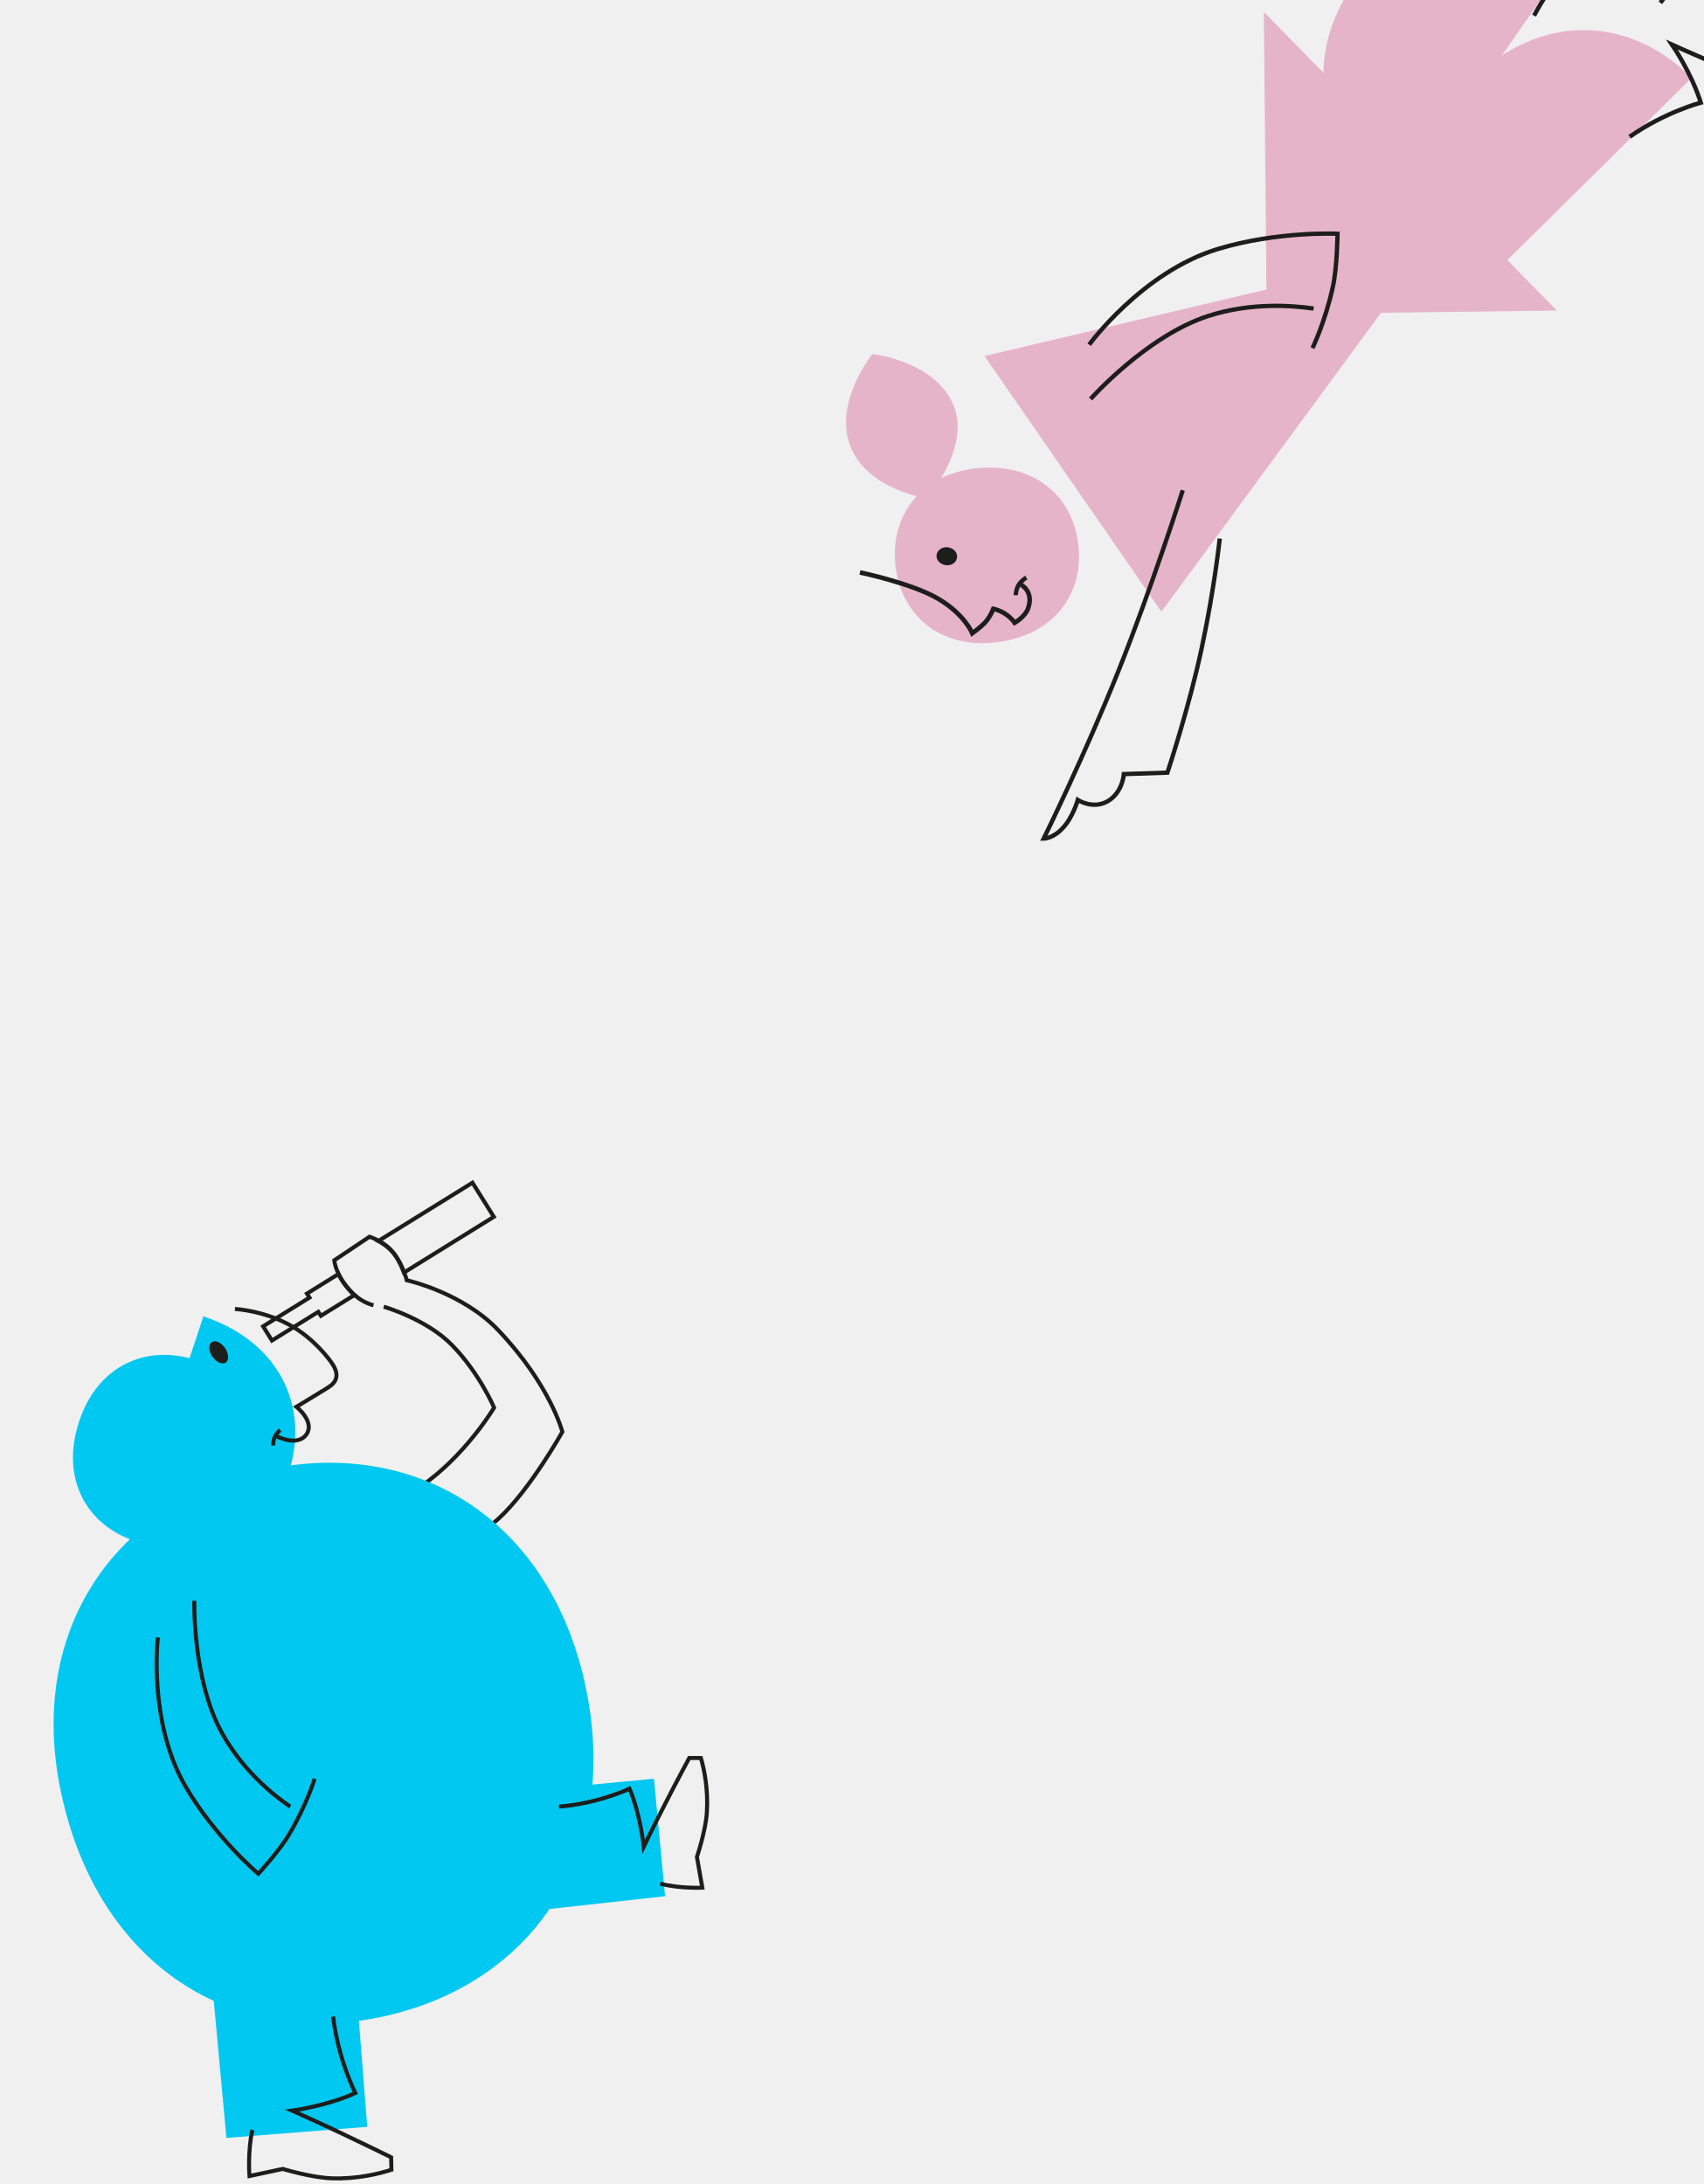
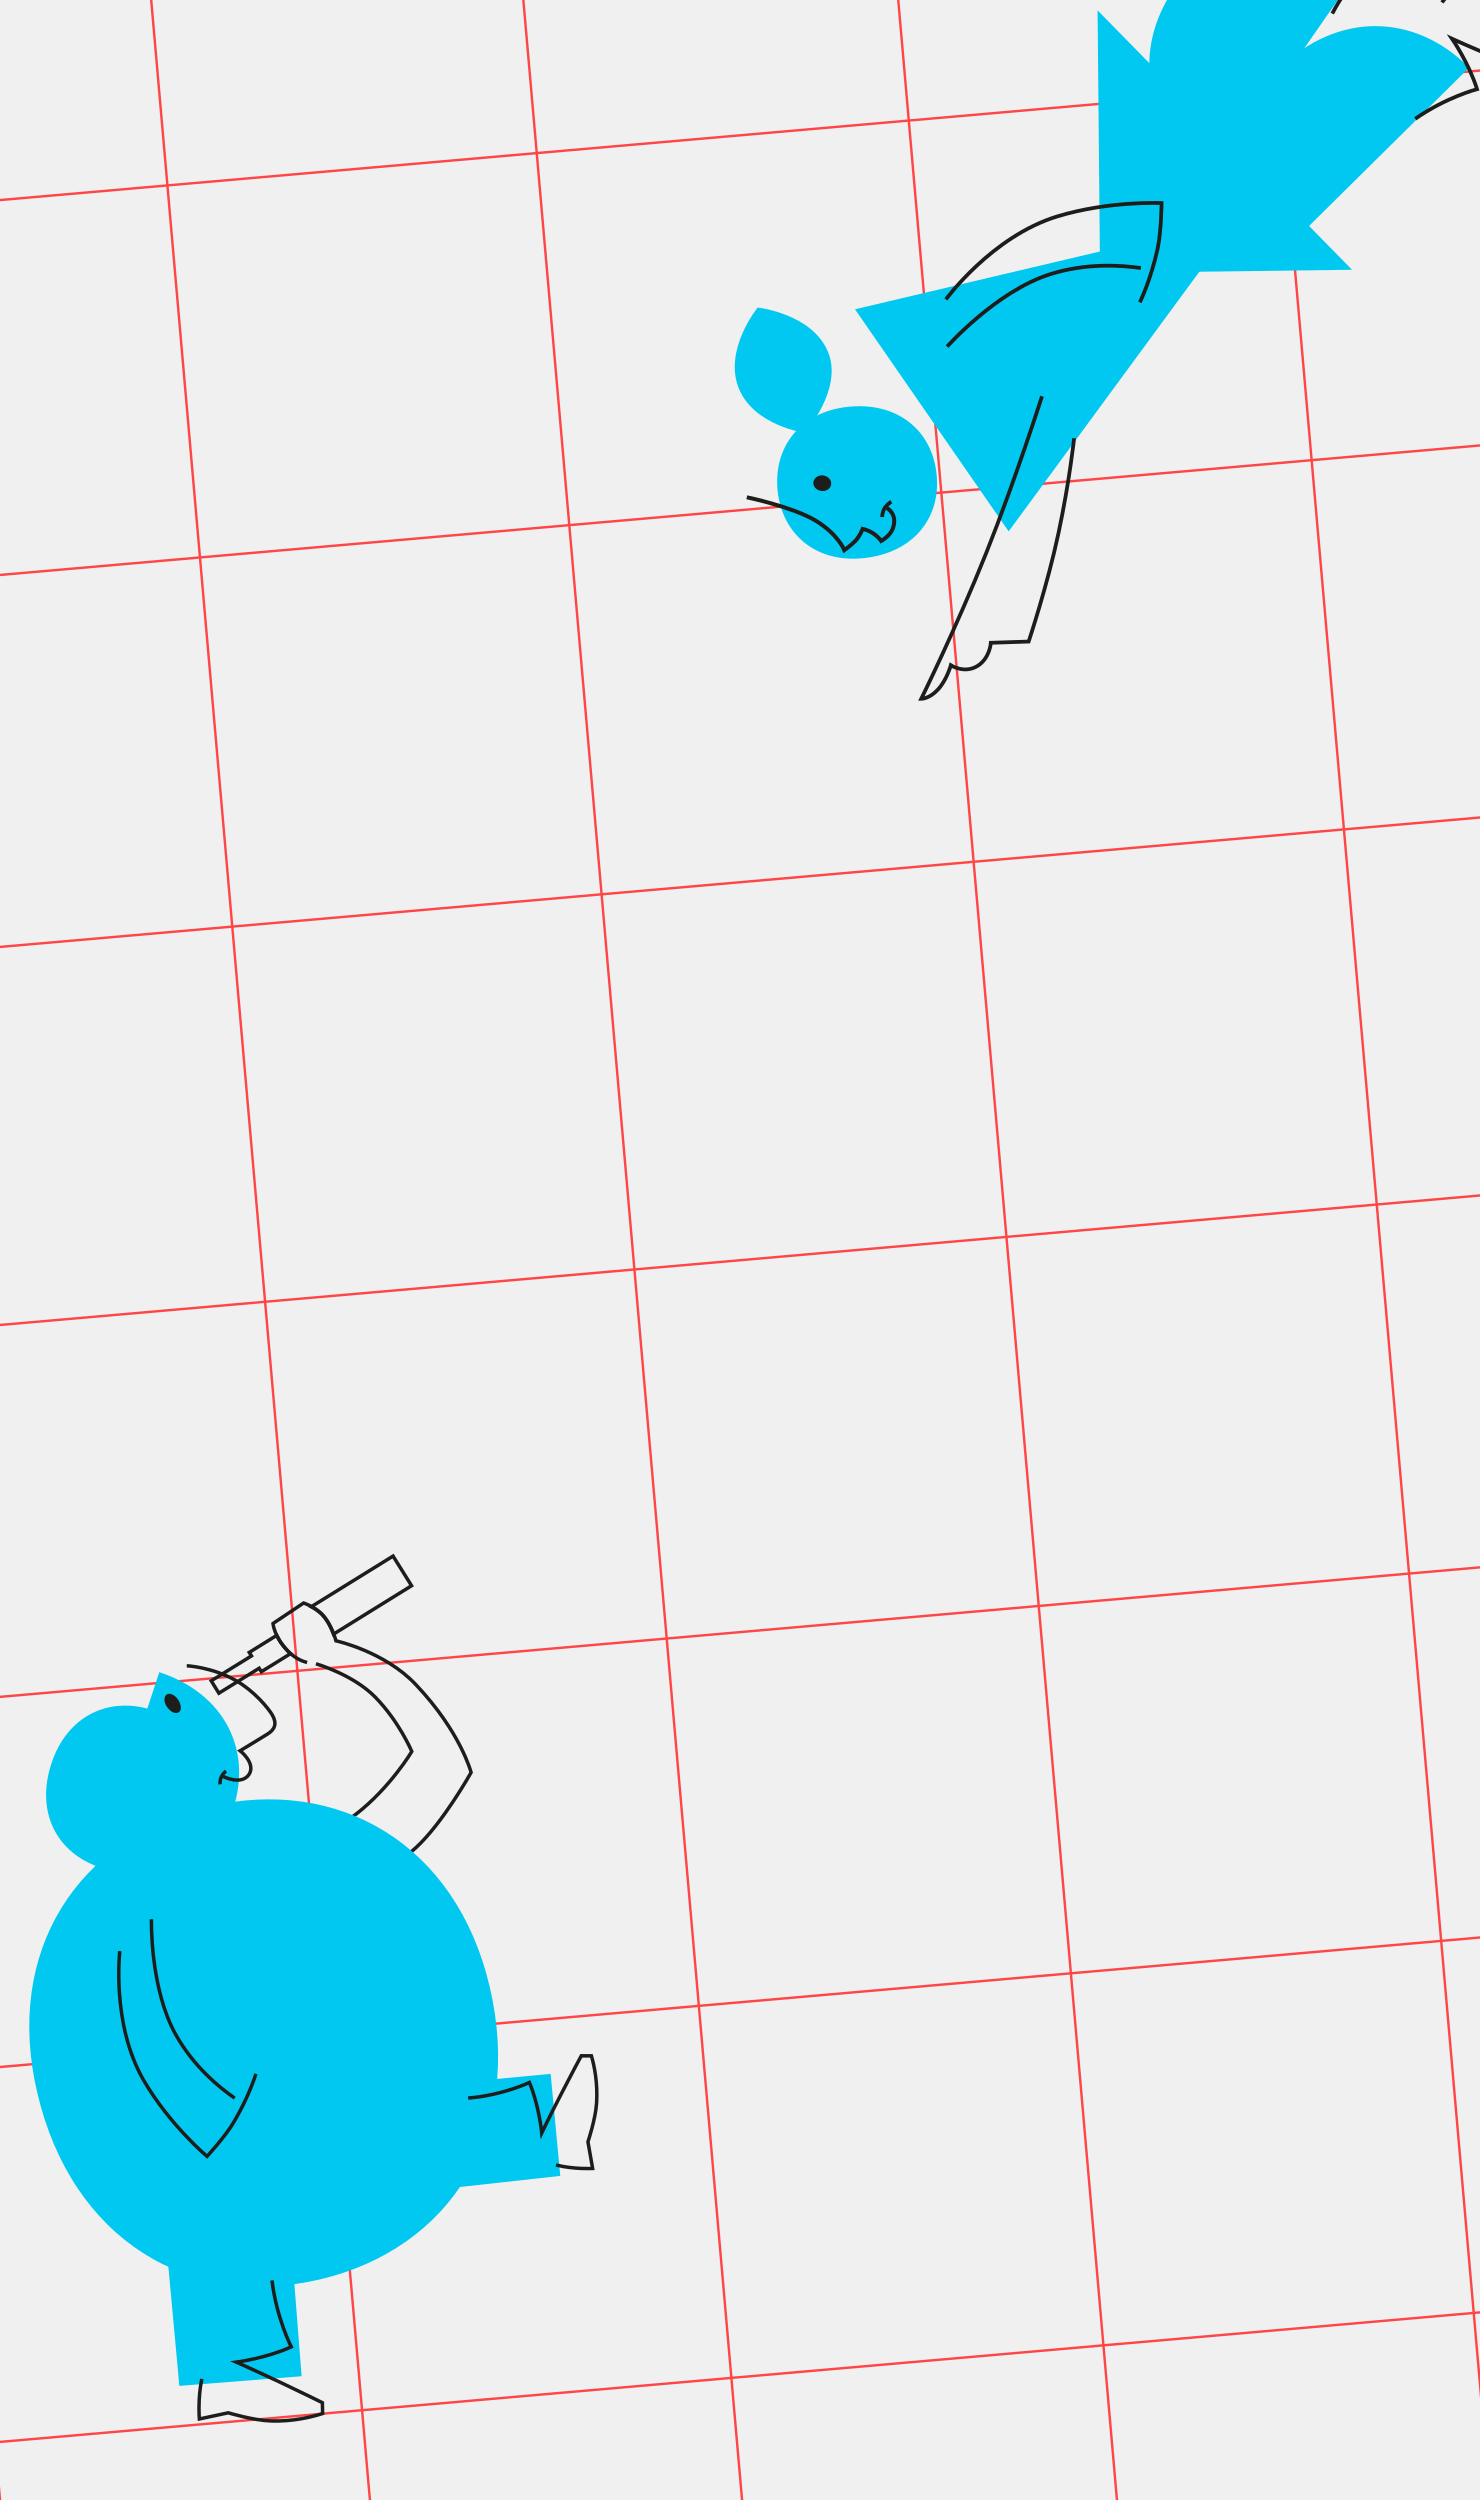
- <svg xmlns="http://www.w3.org/2000/svg" version="1.1" x="0px" y="0px" viewBox="0 0 599 768" style="enable-background:new 0 0 599 768;" xml:space="preserve">
+ <svg xmlns="http://www.w3.org/2000/svg" version="1.1" x="0px" y="0px" viewBox="0 0 599 1012" style="enable-background:new 0 0 599 1012;" xml:space="preserve">
  <style type="text/css">
- 	.st0{fill:#E6B4C8;}
- 	.st1{fill:#FFF56E;}
- 	.st2{fill:none;stroke:#1D1D1B;stroke-width:1.6;}
- 	.st3{fill:none;stroke:#1D1D1B;stroke-width:1.692;}
- 	.st4{fill:#1D1D1B;}
- 	.st5{fill:#FFFFFF;fill-opacity:0;}
- 	.st6{fill:#00C8F0;}
- 	.st7{display:none;opacity:0.35;fill:none;stroke:#1D1D1B;stroke-width:1.413;}
- 	.st8{fill:none;stroke:#1D1D1B;stroke-width:1.413;}
- 	.st9{fill:none;stroke:#1D1D1B;stroke-width:1.525;}
- 	.st10{fill:none;stroke:#1D1D1B;stroke-width:1.613;}
- 	.st11{fill:none;stroke:#1D1D1B;stroke-width:1.495;}
- 	.st12{display:none;}
- 	.st13{display:inline;fill:none;stroke:#1D1D1B;stroke-width:1.413;}
- 	.st14{display:inline;fill:#FFFFFF;fill-opacity:0;}
+ 	.st0{fill:none;stroke:#FF4646;stroke-width:0.985;stroke-miterlimit:10;}
+ 	.st1{fill:#E6B4C8;}
+ 	.st2{fill:#FFF56E;}
+ 	.st3{fill:none;stroke:#1D1D1B;stroke-width:1.6;}
+ 	.st4{fill:none;stroke:#1D1D1B;stroke-width:1.692;}
+ 	.st5{fill:#1D1D1B;}
+ 	.st6{fill:#FFFFFF;fill-opacity:0;}
+ 	.st7{fill:#00C8F0;}
+ 	.st8{display:none;opacity:0.35;fill:none;stroke:#1D1D1B;stroke-width:1.413;}
+ 	.st9{fill:none;stroke:#1D1D1B;stroke-width:1.413;}
+ 	.st10{fill:none;stroke:#1D1D1B;stroke-width:1.525;}
+ 	.st11{fill:none;stroke:#1D1D1B;stroke-width:1.613;}
+ 	.st12{fill:none;stroke:#1D1D1B;stroke-width:1.155;}
+ 	.st13{fill:none;stroke:#1D1D1B;stroke-width:1.222;}
+ 	.st14{display:none;}
+ 	.st15{display:inline;fill:none;stroke:#1D1D1B;stroke-width:1.413;}
+ 	.st16{display:inline;fill:#FFFFFF;fill-opacity:0;}
+ 	.st17{display:none;opacity:0.35;fill:none;stroke:#1D1D1B;stroke-width:1.155;}
</style>
+   <g id="background">
+ </g>
+   <g id="background_copy">
+     <path class="st0" d="M-664.6-10.7L1365-188.2 M1351.9-337.7L-677.7-160.1 M1338.7-488.3L-690.8-310.8 M1404.3,260.5L-625.3,438    M-638.4,288.6L1391.2,111 M-651.6,138L1378-39.6 M-599,739.3l2029.6-177.6 M-612,589.9l2029.6-177.6 M-572.8,1038.6l2029.6-177.6    M-586,888l2029.6-177.6 M3.8-656.1l171.5,1960.2 M153.3-669.2L324.8,1291 M303.9-682.4l171.5,1960.2 M-444.9-616.8l171.5,1960.2    M-123.9,1330.3L-295.4-629.9 M-592.9-599.8l171.5,1960.2 M-144.8-643.1L26.7,1317.1 M753-721.6l171.5,1960.2 M902.5-734.7   L1074,1225.5 M1053.1-747.9l171.5,1960.2 M1206.1-760.9l171.5,1960.2 M453.8-695.5l171.5,1960.2 M604.4-708.6l171.5,1960.2" />
+   </g>
  <g id="Layer_1">
</g>
-   <g id="vertical_person_rechts">
+   <g id="vertical_person_unten">
    <g>
-       <path class="st7" d="M137.1,550.3c0,0,11.6-8.8,24.9-21.4c13.3-12.5,26.4-28.1,26.4-28.1l-6.4-11.2c0,0,4.5-3.1,4.3-8.2    c-0.1-5.2-5-7.4-5-7.4s3.6-3.9,4.8-8.2c1.2-4.1-0.3-6.4-0.3-6.4s-14.7,23.2-31,44.8c-16.2,21.6-35.8,44.1-35.8,44.1" />
-       <path class="st8" d="M131.3,459c-2.2-0.6-5.2-1.9-8-4.9c-5.3-5.5-5.8-10.9-5.8-10.9l12.4-8.3c0,0,4.4,1.4,7.3,4.4    c4.1,4.1,5.8,10.9,5.8,10.9s19.7,4.3,32.3,17.7c18.2,19.2,22.4,35.6,22.4,35.6s-11.4,20.4-22.3,30.4c-10.9,10-31.5,22.4-31.5,22.4    " />
+       <path class="st8" d="M130.1,764.3c0,0,11.6-8.8,24.9-21.4c13.3-12.5,26.4-28.1,26.4-28.1l-6.4-11.2c0,0,4.5-3.1,4.3-8.2    c-0.1-5.2-5-7.4-5-7.4s3.6-3.9,4.8-8.2c1.2-4.1-0.3-6.4-0.3-6.4s-14.7,23.2-31,44.8c-16.2,21.6-35.8,44.1-35.8,44.1" />
+       <path class="st9" d="M124.3,673c-2.2-0.6-5.2-1.9-8-4.9c-5.3-5.5-5.8-10.9-5.8-10.9l12.4-8.3c0,0,4.4,1.4,7.3,4.4    c4.1,4.1,5.8,10.9,5.8,10.9s19.7,4.3,32.3,17.7c18.2,19.2,22.4,35.6,22.4,35.6s-11.4,20.4-22.3,30.4c-10.9,10-31.5,22.4-31.5,22.4    " />
      <g>
-         <path class="st8" d="M137.1,439.3c2.5,2.4,4,5.8,4.9,8.2l31.6-19.6l-7.5-12L133,436.4C134.3,437.1,135.8,438.1,137.1,439.3z" />
-         <path class="st8" d="M123.3,454.1c-2.1-2.2-3.4-4.3-4.3-6.1l-11.1,6.9l0.9,1.4l-16.3,10.1l3.1,5l16.3-10.1l0.9,1.4l11.8-7.3     C124.1,455,123.7,454.6,123.3,454.1z" />
+         <path class="st9" d="M130.1,653.3c2.5,2.4,4,5.8,4.9,8.2l31.6-19.6l-7.5-12L126,650.4C127.3,651.1,128.8,652.1,130.1,653.3z" />
+         <path class="st9" d="M116.3,668.1c-2.1-2.2-3.4-4.3-4.3-6.1l-11.1,6.9l0.9,1.4l-16.3,10.1l3.1,5l16.3-10.1l0.9,1.4l11.8-7.3     C117.1,669,116.7,668.6,116.3,668.1z" />
      </g>
-       <path class="st8" d="M120.4,539.4c0,0,17-8.4,30.8-19.1c13.8-10.7,22.5-25.3,22.5-25.3s-5.1-12.1-14.8-22c-9-9.2-24-13.5-24-13.5" />
-       <polygon class="st5" points="121.2,544.3 113,536.1 167.3,497.7 151.5,475.9 124.3,462.1 94.9,476.7 87.2,466.3 115.7,436.4     167.1,411.1 179,429.8 155.3,446.1 181.5,468.3 203.4,502 201.5,519 170.2,546.4 141.4,563   " />
+       <path class="st9" d="M113.4,753.4c0,0,17-8.4,30.8-19.1c13.8-10.7,22.5-25.3,22.5-25.3s-5.1-12.1-14.8-22c-9-9.2-24-13.5-24-13.5" />
+       <polygon class="st6" points="114.2,758.3 106,750.1 160.3,711.7 144.5,689.9 117.3,676.1 87.9,690.7 80.2,680.3 108.7,650.4     160.1,625.1 172,643.8 148.3,660.1 174.5,682.3 196.4,716 194.5,733 163.2,760.4 134.4,777   " />
    </g>
-     <polygon class="st6" points="125.2,698.4 129.1,747.9 79.6,751.8 75.1,703  " />
-     <polygon class="st6" points="188.5,629.4 229.9,625.5 233.8,666.8 193.1,671.3  " />
-     <path class="st6" d="M136.5,708.7c-52.7,12.4-100.4-15.9-114.4-75.5C8.5,575.6,38.7,529.7,91.4,517.3   c52.7-12.4,100.2,15.2,113.8,72.8C219.2,649.7,189.2,696.3,136.5,708.7" />
-     <path class="st6" d="M67.3,477.8l-18.2,64.6c-17.8-5-27.4-21.1-21.9-40.5C32.8,481.7,49.5,472.8,67.3,477.8" />
-     <path class="st6" d="M101.4,518.1c-7.8,23.5-30.2,35.4-56.9,26.6l27-81.8C98.1,471.7,109.1,494.6,101.4,518.1" />
+     <polygon class="st7" points="118.2,912.4 122.1,961.9 72.6,965.8 68.1,917  " />
+     <polygon class="st7" points="181.5,843.4 222.9,839.5 226.8,880.8 186.1,885.3  " />
+     <path class="st7" d="M129.5,922.7c-52.7,12.4-100.4-15.9-114.4-75.5C1.5,789.6,31.7,743.7,84.4,731.3   c52.7-12.4,100.2,15.2,113.8,72.8C212.2,863.7,182.2,910.3,129.5,922.7" />
+     <path class="st7" d="M60.3,691.8l-18.2,64.6c-17.8-5-27.4-21.1-21.9-40.5C25.8,695.7,42.5,686.8,60.3,691.8" />
+     <path class="st7" d="M94.4,732.1c-7.8,23.5-30.2,35.4-56.9,26.6l27-81.8C91.1,685.7,102.1,708.6,94.4,732.1" />
    <g>
-       <path class="st8" d="M68.3,562.9c0,0-0.7,28,9.9,46.8c7.2,12.9,17.8,21.5,23.8,25.6" />
-       <path class="st8" d="M110.6,625.5c0,0-2.7,9-9,19.6c-3.4,5.8-10.8,13.8-10.8,13.8s-15.3-12.9-25.7-30.9    c-13.1-22.7-9.6-52.2-9.6-52.2" />
-       <path class="st5" d="M50.4,572.3c0,0-7.1,38,4.4,53c11.5,15,35.3,38.9,35.3,38.9l28.3-41.5l-17.7-0.9l-27.4-65.4L50.4,572.3z" />
+       <path class="st9" d="M61.3,776.9c0,0-0.7,28,9.9,46.8c7.2,12.9,17.8,21.5,23.8,25.6" />
+       <path class="st9" d="M103.6,839.5c0,0-2.7,9-9,19.6c-3.4,5.8-10.8,13.8-10.8,13.8s-15.3-12.9-25.7-30.9    c-13.1-22.7-9.6-52.2-9.6-52.2" />
+       <path class="st6" d="M43.4,786.3c0,0-7.1,38,4.4,53c11.5,15,35.3,38.9,35.3,38.9l28.3-41.5l-17.7-0.9l-27.4-65.4L43.4,786.3z" />
    </g>
    <g>
-       <path class="st8" d="M196.5,635.3c13.9-1.1,24.8-6.3,24.8-6.3c3.9,9.2,5,20.4,5,20.4s3.2-6.7,7.7-15.4c3.4-6.7,8.3-15.8,8.3-15.8    l4.1,0c1.2,4.1,2.6,11,2.1,19.1c-0.4,6.5-3.5,15.7-3.5,15.7l1.9,10.8c0,0-7.6,0.4-14.8-1.4" />
-       <path class="st5" d="M188.2,635c0,0,39.7,33.6,41.5,32.7c1.8-0.9,18.5,0,18.5,0l3.5-54.8L188.2,635z" />
+       <path class="st9" d="M189.5,849.3c13.9-1.1,24.8-6.3,24.8-6.3c3.9,9.2,5,20.4,5,20.4s3.2-6.7,7.7-15.4c3.4-6.7,8.3-15.8,8.3-15.8    l4.1,0c1.2,4.1,2.6,11,2.1,19.1c-0.4,6.5-3.5,15.7-3.5,15.7l1.9,10.8c0,0-7.6,0.4-14.8-1.4" />
+       <path class="st6" d="M181.2,849c0,0,39.7,33.6,41.5,32.7c1.8-0.9,18.5,0,18.5,0l3.5-54.8L181.2,849z" />
    </g>
    <g>
-       <path class="st8" d="M82.6,460.3c0,0,10.3,0.5,19.9,6c7.5,4.3,12.9,11,14.6,13.7c2.2,3.7,1.2,6.1-1.9,8c-2.7,1.7-11,6.7-11,6.7    s6.5,5.1,3.6,9.6c-3.2,4.7-10.7,0.7-10.7,0.7" />
-       <path class="st4" d="M79.4,479.1c-1.2,0.9-3.3,0-4.7-2c-1.4-1.9-1.5-4.2-0.3-5.1c1.2-0.9,3.3,0,4.7,2    C80.4,476,80.6,478.3,79.4,479.1" />
-       <path class="st8" d="M96.1,508.3c0,0-0.2-1.6,0.5-3c0.6-1.4,1.9-2.4,1.9-2.4" />
-       <path class="st5" d="M91,493.6l-3.5,15l9.7,5.3l16.8-1.8v-13.2l10.6-9.7l-6.2-17.7L106,460.1c0,0-20.3-9.7-29.1-7.1    c-8.8,2.6-8.8,14.1-8.8,14.1l-0.9,9.7l15,11.5L91,493.6z" />
+       <path class="st9" d="M75.6,674.3c0,0,10.3,0.5,19.9,6c7.5,4.3,12.9,11,14.6,13.7c2.2,3.7,1.2,6.1-1.9,8c-2.7,1.7-11,6.7-11,6.7    s6.5,5.1,3.6,9.6c-3.2,4.7-10.7,0.7-10.7,0.7" />
+       <path class="st5" d="M72.4,693.1c-1.2,0.9-3.3,0-4.7-2c-1.4-1.9-1.5-4.2-0.3-5.1c1.2-0.9,3.3,0,4.7,2    C73.4,690,73.6,692.3,72.4,693.1" />
+       <path class="st9" d="M89.1,722.3c0,0-0.2-1.6,0.5-3c0.6-1.4,1.9-2.4,1.9-2.4" />
+       <path class="st6" d="M84,707.6l-3.5,15l9.7,5.3l16.8-1.8v-13.2l10.6-9.7l-6.2-17.7L99,674.1c0,0-20.3-9.7-29.1-7.1    c-8.8,2.6-8.8,14.1-8.8,14.1l-0.9,9.7l15,11.5L84,707.6z" />
    </g>
    <g>
-       <polygon class="st5" points="124.6,746.3 144.9,758.6 141.4,767.5 100.7,767.5 83.1,771 84.8,748.9 114,706.5 124.6,710.9     129,739.2   " />
-       <path class="st8" d="M117.1,709.1c1.8,15.2,7.8,26.9,7.8,26.9c-10,4.6-22.2,6.2-22.2,6.2s7.4,3.3,17.2,7.9    c7.4,3.5,17.6,8.5,17.6,8.5l0.1,4.4c-4.4,1.4-12,3.3-20.9,3c-7.1-0.2-17.3-3.3-17.3-3.3l-11.7,2.5c0,0-0.7-8.3,1-16.2" />
+       <polygon class="st6" points="117.6,960.3 137.9,972.6 134.4,981.5 93.7,981.5 76.1,985 77.8,962.9 107,920.5 117.6,924.9     122,953.2   " />
+       <path class="st9" d="M110.1,923.1c1.8,15.2,7.8,26.9,7.8,26.9c-10,4.6-22.2,6.2-22.2,6.2s7.4,3.3,17.2,7.9    c7.4,3.5,17.6,8.5,17.6,8.5l0.1,4.4c-4.4,1.4-12,3.3-20.9,3c-7.1-0.2-17.3-3.3-17.3-3.3l-11.7,2.5c0,0-0.7-8.3,1-16.2" />
    </g>
  </g>
-   <g id="vertical_person_links">
-     <path class="st0" d="M514.7,106.5l80-79.1c-21.8-22-53.2-23.1-77.3,0.7C492.5,52.7,492.9,84.4,514.7,106.5" />
-     <path class="st0" d="M475.5-4.9c-17.7,25.4-12.6,56.7,16.1,76.8L553-16.5C524.3-36.5,493.2-30.3,475.5-4.9" />
-     <path class="st0" d="M379.1,191.7c-1.9-17.6-16-29.2-36-27c-19.3,2.1-30.2,16.5-28.3,34.1c1.9,17.6,15.7,29.3,35.1,27.1   C369.9,223.7,381.1,209.4,379.1,191.7" />
-     <polygon class="st0" points="501.2,88.6 346.1,125.2 408.3,215.1  " />
-     <polygon class="st0" points="445.3,110.5 547.3,109.2 444.3,4.2  " />
+   <g id="vertical_person_oben">
+     <path class="st7" d="M514.7,106.5l80-79.1c-21.8-22-53.2-23.1-77.3,0.7C492.5,52.7,492.9,84.4,514.7,106.5" />
+     <path class="st7" d="M475.5-4.9c-17.7,25.4-12.6,56.7,16.1,76.8L553-16.5C524.3-36.5,493.2-30.3,475.5-4.9" />
+     <path class="st7" d="M379.1,191.7c-1.9-17.6-16-29.2-36-27c-19.3,2.1-30.2,16.5-28.3,34.1c1.9,17.6,15.7,29.3,35.1,27.1   C369.9,223.7,381.1,209.4,379.1,191.7" />
+     <polygon class="st7" points="501.2,88.6 346.1,125.2 408.3,215.1  " />
+     <polygon class="st7" points="445.3,110.5 547.3,109.2 444.3,4.2  " />
    <g>
-       <path class="st9" d="M428.8,189.4c0,0-1.8,17.1-6.3,38.3c-4.5,21.2-12.1,44-12.1,44l-15.3,0.5c0,0-0.4,6.4-5.6,9.5    c-5.3,3.1-10.6-0.4-10.6-0.4s-1.7,6.1-5.3,9.9c-3.4,3.7-6.7,3.7-6.7,3.7s14.4-29.2,26.3-59c11.9-29.8,22.6-63.5,22.6-63.5" />
-       <path class="st5" d="M413.4,276.1c0-1,20.7-87.6,20.7-87.6l-19-24.1L358.9,300L413.4,276.1z" />
+       <path class="st10" d="M434.8,177.4c0,0-1.8,17.1-6.3,38.3c-4.5,21.2-12.1,44-12.1,44l-15.3,0.5c0,0-0.4,6.4-5.6,9.5    c-5.3,3.1-10.6-0.4-10.6-0.4s-1.7,6.1-5.3,9.9c-3.4,3.7-6.7,3.7-6.7,3.7s14.4-29.2,26.3-59c11.9-29.8,22.6-63.5,22.6-63.5" />
+       <path class="st6" d="M419.4,264.1c0-1,20.7-87.6,20.7-87.6l-19-24.1L364.9,288L419.4,264.1z" />
    </g>
    <g>
-       <path class="st9" d="M539.3,5.5c7-13.4,16.8-22.1,16.8-22.1c-7.6-7.8-18.3-13.6-18.3-13.6s8-0.4,18.7-1.1    c8.1-0.6,19.3-1.5,19.3-1.5l1.7-4.1c-3.6-2.9-9.9-7.3-18.2-10.2c-6.6-2.3-17.2-3.2-17.2-3.2l-9.9-6.5c0,0-3.6,7.4-4.8,15.3" />
-       <path class="st5" d="M538.4,10.7l-4.3-5.1L549.7-16c0,0-22.9-15.7-22.8-17c0.1-1.3-3.2-9.8-3.2-9.8l6.4-17.7l13.7,6l37.2,15    l-1,10.7l-26.7,3.6l8.8,7.6L538.4,10.7z" />
+       <path class="st10" d="M539.3,5.5c7-13.4,16.8-22.1,16.8-22.1c-7.6-7.8-18.3-13.6-18.3-13.6s8-0.4,18.7-1.1    c8.1-0.6,19.3-1.5,19.3-1.5l1.7-4.1c-3.6-2.9-9.9-7.3-18.2-10.2c-6.6-2.3-17.2-3.2-17.2-3.2l-9.9-6.5c0,0-3.6,7.4-4.8,15.3" />
+       <path class="st6" d="M538.4,10.7l-4.3-5.1L549.7-16c0,0-22.9-15.7-22.8-17c0.1-1.3-3.2-9.8-3.2-9.8l6.4-17.7l13.7,6l37.2,15    l-1,10.7l-26.7,3.6l8.8,7.6L538.4,10.7z" />
    </g>
    <g>
-       <polygon class="st5" points="633.4,31.3 628.3,20.6 614.3,3.8 601.6,-11.6 593.4,-18.5 579.9,2.6 591.5,31.4 567.9,44.8     574.6,52.9 603.5,40 600,26.8 626.2,36   " />
-       <path class="st9" d="M572.9,48.1c12.4-8.7,25-12,25-12c-3.2-10.4-10.1-20.4-10.1-20.4s7.3,3.3,17.2,7.5c7.5,3.2,17.9,7.4,17.9,7.4    l3.4-2.8c-1.9-4.2-5.5-11-11.6-17.4c-4.8-5.1-13.9-10.6-13.9-10.6l-5.9-10.3c0,0-6.5,5-11.2,11.5" />
+       <polygon class="st6" points="633.4,31.3 628.3,20.6 614.3,3.8 601.6,-11.6 593.4,-18.5 579.9,2.6 591.5,31.4 567.9,44.8     574.6,52.9 603.5,40 600,26.8 626.2,36   " />
+       <path class="st10" d="M572.9,48.1c12.4-8.7,25-12,25-12c-3.2-10.4-10.1-20.4-10.1-20.4s7.3,3.3,17.2,7.5    c7.5,3.2,17.9,7.4,17.9,7.4l3.4-2.8c-1.9-4.2-5.5-11-11.6-17.4c-4.8-5.1-13.9-10.6-13.9-10.6l-5.9-10.3c0,0-6.5,5-11.2,11.5" />
    </g>
    <g>
-       <path class="st9" d="M383.4,140.3c0,0,19.7-22.2,41.4-29.2c14.9-4.8,29.3-3.7,37-2.6" />
-       <path class="st9" d="M461.4,122.4c0,0,4.4-8.9,7.2-21.7c1.5-7,1.6-18.5,1.6-18.5s-21.2-1-42.2,5.4c-26.5,8.1-45.1,33.6-45.1,33.6" />
-       <polygon class="st5" points="463.6,128.4 476.3,104 473.5,75.1 422.6,83.5 401.7,95 376.3,119.8 375.9,142.9 382.9,147.7     414.3,121.8 446.9,113.7 458,116.2 457.2,126.5   " />
+       <path class="st10" d="M383.4,140.3c0,0,19.7-22.2,41.4-29.2c14.9-4.8,29.3-3.7,37-2.6" />
+       <path class="st10" d="M461.4,122.4c0,0,4.4-8.9,7.2-21.7c1.5-7,1.6-18.5,1.6-18.5s-21.2-1-42.2,5.4c-26.5,8.1-45.1,33.6-45.1,33.6    " />
+       <polygon class="st6" points="463.6,128.4 476.3,104 473.5,75.1 422.6,83.5 401.7,95 376.3,119.8 375.9,142.9 382.9,147.7     414.3,121.8 446.9,113.7 458,116.2 457.2,126.5   " />
    </g>
    <g>
-       <path class="st9" d="M360.8,203.1c0,0-1.7,1-2.7,2.6c-1,1.6-1,3.6-1,3.6" />
-       <path class="st10" d="M302.3,201.3c0,0,18.3,3.8,27.6,9.3c9.3,5.5,11.9,12.1,11.9,12.1s2.8-2,4.5-3.8c1.8-1.9,2.9-4.8,2.9-4.8    s2.2,0.4,4.4,1.9c2.2,1.5,3.1,3,3.1,3s3.6-2,4.7-5c2.2-6.1-2.5-8.4-2.5-8.4" />
-       <path class="st4" d="M336.4,196.3c0.4-1.7-0.9-3.4-2.9-3.8c-1.9-0.4-3.8,0.7-4.2,2.4c-0.4,1.7,0.9,3.4,2.9,3.8    C334.2,199.1,336.1,198,336.4,196.3" />
-       <path class="st5" d="M340.1,229.1l24.6-8.2l1.5-18.2l-7.8-6.5c0,0-31.7-9.8-32.6-9.7c-1,0-29.5,3.5-29.5,3.5l4.2,19L340.1,229.1z" />
+       <path class="st10" d="M360.8,203.1c0,0-1.7,1-2.7,2.6c-1,1.6-1,3.6-1,3.6" />
+       <path class="st11" d="M302.3,201.3c0,0,18.3,3.8,27.6,9.3c9.3,5.5,11.9,12.1,11.9,12.1s2.8-2,4.5-3.8c1.8-1.9,2.9-4.8,2.9-4.8    s2.2,0.4,4.4,1.9c2.2,1.5,3.1,3,3.1,3s3.6-2,4.7-5c2.2-6.1-2.5-8.4-2.5-8.4" />
+       <path class="st5" d="M336.4,196.3c0.4-1.7-0.9-3.4-2.9-3.8c-1.9-0.4-3.8,0.7-4.2,2.4c-0.4,1.7,0.9,3.4,2.9,3.8    C334.2,199.1,336.1,198,336.4,196.3" />
+       <path class="st6" d="M340.1,229.1l24.6-8.2l1.5-18.2l-7.8-6.5c0,0-31.7-9.8-32.6-9.7c-1,0-29.5,3.5-29.5,3.5l4.2,19L340.1,229.1z" />
    </g>
-     <path class="st0" d="M306.7,124.5c0,0-14,17.2-7.6,32.8c6.2,15.1,26.7,17.9,26.7,17.9s15.6-17.6,9.4-32.7   C328.8,126.9,306.7,124.5,306.7,124.5" />
+     <path class="st7" d="M306.7,124.5c0,0-14,17.2-7.6,32.8c6.2,15.1,26.7,17.9,26.7,17.9s15.6-17.6,9.4-32.7   C328.8,126.9,306.7,124.5,306.7,124.5" />
  </g>
  <g id="horizontal_person_rechts">
</g>
  <g id="horizontal_person_links">
</g>
</svg>
